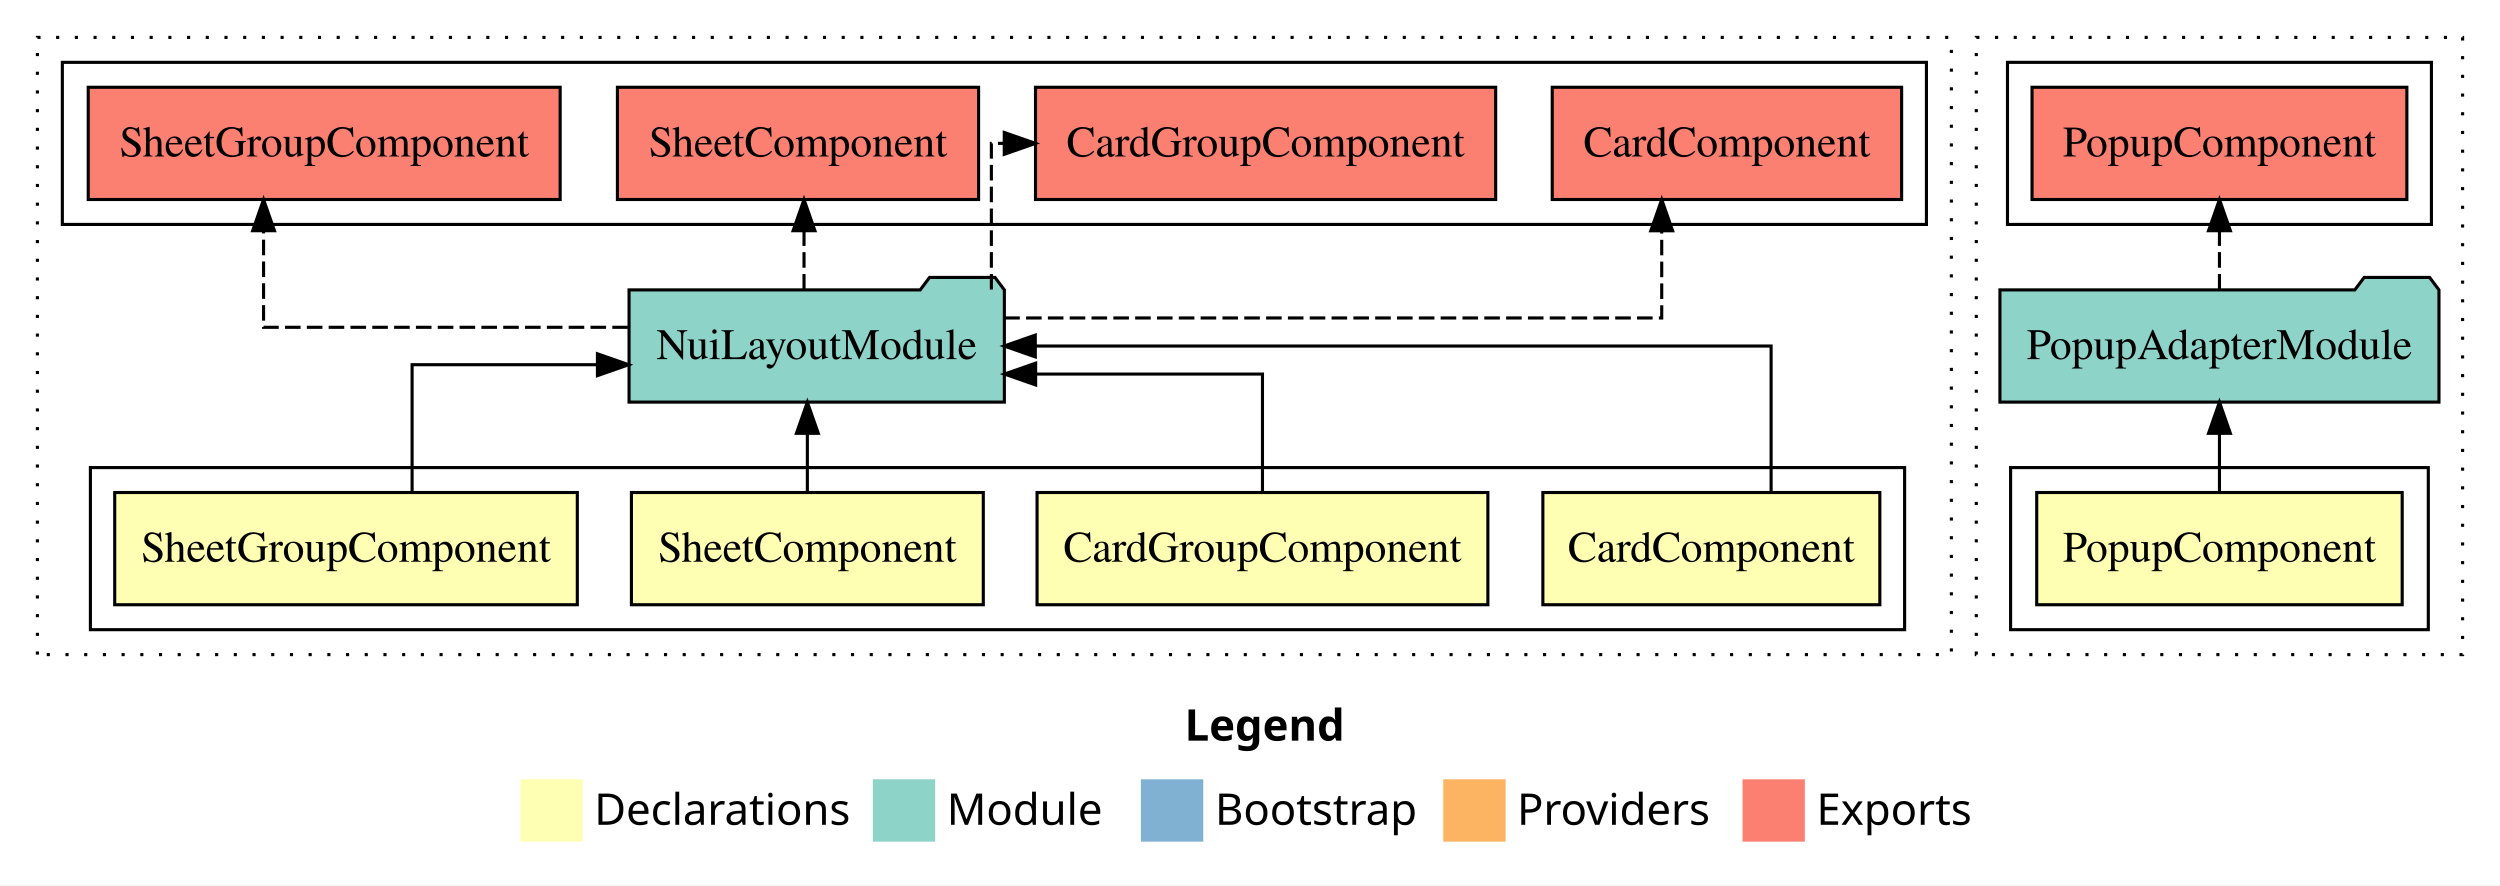
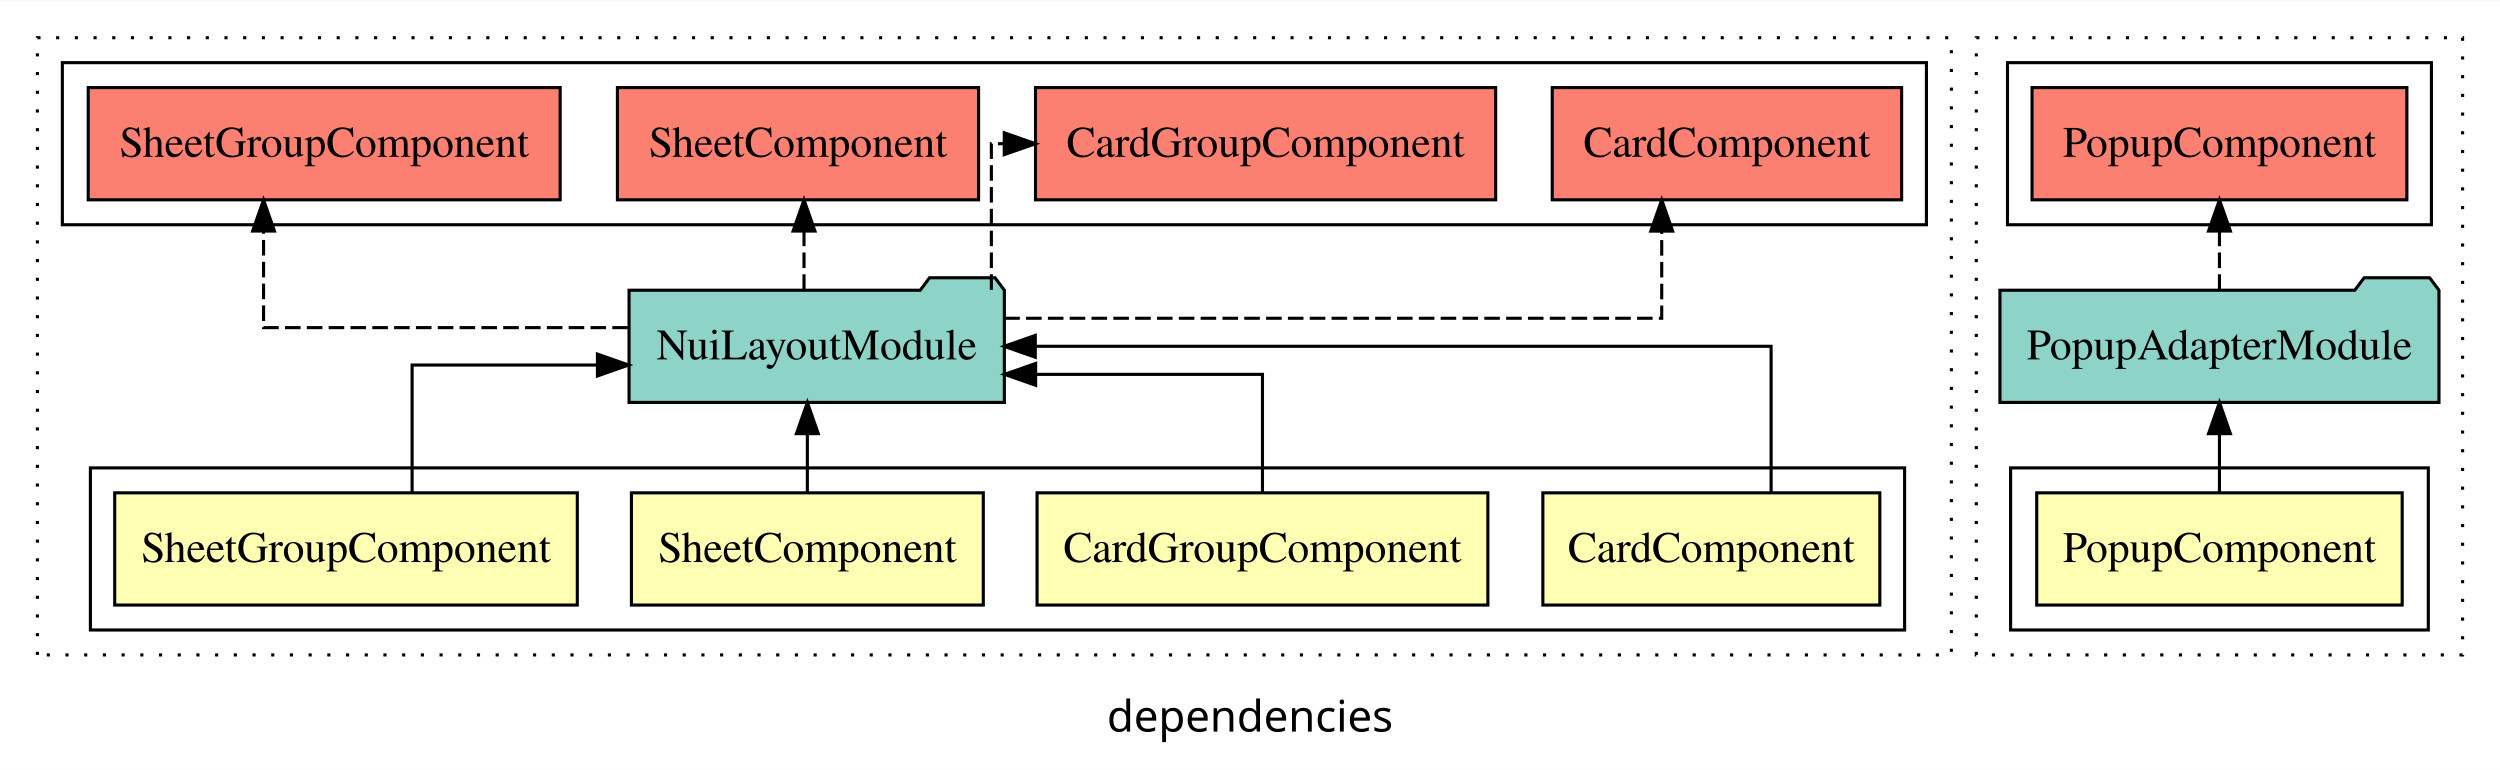
- <svg xmlns="http://www.w3.org/2000/svg" width="802pt" height="284pt" viewBox="0.00 0.00 802.00 284.00">
-   <g id="graph0" class="graph" transform="scale(1 1) rotate(0) translate(4 280)">
-     <polygon fill="white" stroke="transparent" points="-4,4 -4,-280 798,-280 798,4 -4,4" />
-     <text text-anchor="start" x="376.01" y="-42.4" font-family="sans-serif" font-weight="bold" font-size="14.00">Legend</text>
-     <polygon fill="#ffffb3" stroke="transparent" points="163,-10 163,-30 183,-30 183,-10 163,-10" />
-     <text text-anchor="start" x="186.63" y="-15.4" font-family="sans-serif" font-size="14.00">  Declarations</text>
-     <polygon fill="#8dd3c7" stroke="transparent" points="276,-10 276,-30 296,-30 296,-10 276,-10" />
-     <text text-anchor="start" x="299.73" y="-15.4" font-family="sans-serif" font-size="14.00">  Module</text>
-     <polygon fill="#80b1d3" stroke="transparent" points="362,-10 362,-30 382,-30 382,-10 362,-10" />
-     <text text-anchor="start" x="385.78" y="-15.4" font-family="sans-serif" font-size="14.00">  Bootstrap</text>
-     <polygon fill="#fdb462" stroke="transparent" points="459,-10 459,-30 479,-30 479,-10 459,-10" />
-     <text text-anchor="start" x="482.67" y="-15.4" font-family="sans-serif" font-size="14.00">  Providers</text>
-     <polygon fill="#fb8072" stroke="transparent" points="555,-10 555,-30 575,-30 575,-10 555,-10" />
-     <text text-anchor="start" x="578.73" y="-15.4" font-family="sans-serif" font-size="14.00">  Exports</text>
+ <svg xmlns="http://www.w3.org/2000/svg" width="802pt" height="247pt" viewBox="0.00 0.00 802.00 246.80">
+   <g id="graph0" class="graph" transform="scale(1 1) rotate(0) translate(4 242.8)">
+     <polygon fill="white" stroke="transparent" points="-4,4 -4,-242.8 798,-242.8 798,4 -4,4" />
+     <text text-anchor="middle" x="397" y="-8.2" font-family="sans-serif" font-size="14.00">dependencies</text>
    <g id="clust1" class="cluster">
-       <polygon fill="none" stroke="black" stroke-dasharray="1,5" points="8,-70 8,-268 622,-268 622,-70 8,-70" />
+       <polygon fill="none" stroke="black" stroke-dasharray="1,5" points="8,-32.8 8,-230.8 622,-230.8 622,-32.8 8,-32.8" />
    </g>
    <g id="clust2" class="cluster">
-       <polygon fill="none" stroke="black" points="25,-78 25,-130 607,-130 607,-78 25,-78" />
+       <polygon fill="none" stroke="black" points="25,-40.8 25,-92.8 607,-92.8 607,-40.8 25,-40.8" />
    </g>
    <g id="clust8" class="cluster">
-       <polygon fill="none" stroke="black" points="16,-208 16,-260 614,-260 614,-208 16,-208" />
+       <polygon fill="none" stroke="black" points="16,-170.8 16,-222.8 614,-222.8 614,-170.8 16,-170.8" />
    </g>
    <g id="clust11" class="cluster">
-       <polygon fill="none" stroke="black" stroke-dasharray="1,5" points="630,-70 630,-268 786,-268 786,-70 630,-70" />
+       <polygon fill="none" stroke="black" stroke-dasharray="1,5" points="630,-32.8 630,-230.8 786,-230.8 786,-32.8 630,-32.8" />
    </g>
    <g id="clust12" class="cluster">
-       <polygon fill="none" stroke="black" points="641,-78 641,-130 775,-130 775,-78 641,-78" />
+       <polygon fill="none" stroke="black" points="641,-40.8 641,-92.8 775,-92.8 775,-40.8 641,-40.8" />
    </g>
    <g id="clust15" class="cluster">
-       <polygon fill="none" stroke="black" points="640,-208 640,-260 776,-260 776,-208 640,-208" />
+       <polygon fill="none" stroke="black" points="640,-170.8 640,-222.8 776,-222.8 776,-170.8 640,-170.8" />
    </g>
    <g id="node1" class="node">
-       <polygon fill="#ffffb3" stroke="black" points="599.05,-122 490.95,-122 490.95,-86 599.05,-86 599.05,-122" />
-       <text text-anchor="middle" x="545" y="-99.8" font-family="Times,serif" font-size="14.00">CardComponent</text>
+       <polygon fill="#ffffb3" stroke="black" points="599.05,-84.8 490.95,-84.8 490.95,-48.8 599.05,-48.8 599.05,-84.8" />
+       <text text-anchor="middle" x="545" y="-62.6" font-family="Times,serif" font-size="14.00">CardComponent</text>
    </g>
    <g id="node5" class="node">
-       <polygon fill="#8dd3c7" stroke="black" points="318.2,-187 315.2,-191 294.2,-191 291.2,-187 197.8,-187 197.8,-151 318.2,-151 318.2,-187" />
-       <text text-anchor="middle" x="258" y="-164.8" font-family="Times,serif" font-size="14.00">NuiLayoutModule</text>
+       <polygon fill="#8dd3c7" stroke="black" points="318.2,-149.8 315.2,-153.8 294.2,-153.8 291.2,-149.8 197.8,-149.8 197.8,-113.8 318.2,-113.8 318.2,-149.8" />
+       <text text-anchor="middle" x="258" y="-127.6" font-family="Times,serif" font-size="14.00">NuiLayoutModule</text>
    </g>
    <g id="edge1" class="edge">
-       <path fill="none" stroke="black" d="M564.17,-122.11C564.17,-141.34 564.17,-169 564.17,-169 564.17,-169 328.12,-169 328.12,-169" />
-       <polygon fill="black" stroke="black" points="328.12,-165.5 318.12,-169 328.12,-172.5 328.12,-165.5" />
+       <path fill="none" stroke="black" d="M564.17,-84.91C564.17,-104.14 564.17,-131.8 564.17,-131.8 564.17,-131.8 328.12,-131.8 328.12,-131.8" />
+       <polygon fill="black" stroke="black" points="328.12,-128.3 318.12,-131.8 328.12,-135.3 328.12,-128.3" />
    </g>
    <g id="node2" class="node">
-       <polygon fill="#ffffb3" stroke="black" points="473.31,-122 328.69,-122 328.69,-86 473.31,-86 473.31,-122" />
-       <text text-anchor="middle" x="401" y="-99.8" font-family="Times,serif" font-size="14.00">CardGroupComponent</text>
+       <polygon fill="#ffffb3" stroke="black" points="473.31,-84.8 328.69,-84.8 328.69,-48.8 473.31,-48.8 473.31,-84.8" />
+       <text text-anchor="middle" x="401" y="-62.6" font-family="Times,serif" font-size="14.00">CardGroupComponent</text>
    </g>
    <g id="edge2" class="edge">
-       <path fill="none" stroke="black" d="M401,-122.03C401,-138.4 401,-160 401,-160 401,-160 328.23,-160 328.23,-160" />
-       <polygon fill="black" stroke="black" points="328.23,-156.5 318.23,-160 328.23,-163.5 328.23,-156.5" />
+       <path fill="none" stroke="black" d="M401,-84.83C401,-101.2 401,-122.8 401,-122.8 401,-122.8 328.23,-122.8 328.23,-122.8" />
+       <polygon fill="black" stroke="black" points="328.23,-119.3 318.23,-122.8 328.23,-126.3 328.23,-119.3" />
    </g>
    <g id="node3" class="node">
-       <polygon fill="#ffffb3" stroke="black" points="311.44,-122 198.56,-122 198.56,-86 311.44,-86 311.44,-122" />
-       <text text-anchor="middle" x="255" y="-99.8" font-family="Times,serif" font-size="14.00">SheetComponent</text>
+       <polygon fill="#ffffb3" stroke="black" points="311.44,-84.8 198.56,-84.8 198.56,-48.8 311.44,-48.8 311.44,-84.8" />
+       <text text-anchor="middle" x="255" y="-62.6" font-family="Times,serif" font-size="14.00">SheetComponent</text>
    </g>
    <g id="edge3" class="edge">
-       <path fill="none" stroke="black" d="M255,-122.11C255,-122.11 255,-140.99 255,-140.99" />
-       <polygon fill="black" stroke="black" points="251.5,-140.99 255,-150.99 258.5,-140.99 251.5,-140.99" />
+       <path fill="none" stroke="black" d="M255,-84.91C255,-84.91 255,-103.79 255,-103.79" />
+       <polygon fill="black" stroke="black" points="251.5,-103.79 255,-113.79 258.5,-103.79 251.5,-103.79" />
    </g>
    <g id="node4" class="node">
-       <polygon fill="#ffffb3" stroke="black" points="181.2,-122 32.8,-122 32.8,-86 181.2,-86 181.2,-122" />
-       <text text-anchor="middle" x="107" y="-99.8" font-family="Times,serif" font-size="14.00">SheetGroupComponent</text>
+       <polygon fill="#ffffb3" stroke="black" points="181.2,-84.8 32.8,-84.8 32.8,-48.8 181.2,-48.8 181.2,-84.8" />
+       <text text-anchor="middle" x="107" y="-62.6" font-family="Times,serif" font-size="14.00">SheetGroupComponent</text>
    </g>
    <g id="edge4" class="edge">
-       <path fill="none" stroke="black" d="M128.2,-122.02C128.2,-139.37 128.2,-163 128.2,-163 128.2,-163 187.66,-163 187.66,-163" />
-       <polygon fill="black" stroke="black" points="187.66,-166.5 197.66,-163 187.66,-159.5 187.66,-166.5" />
+       <path fill="none" stroke="black" d="M128.2,-84.82C128.2,-102.17 128.2,-125.8 128.2,-125.8 128.2,-125.8 187.66,-125.8 187.66,-125.8" />
+       <polygon fill="black" stroke="black" points="187.66,-129.3 197.66,-125.8 187.66,-122.3 187.66,-129.3" />
    </g>
    <g id="node6" class="node">
-       <polygon fill="#fb8072" stroke="black" points="606.04,-252 493.96,-252 493.96,-216 606.04,-216 606.04,-252" />
-       <text text-anchor="middle" x="550" y="-229.8" font-family="Times,serif" font-size="14.00">CardComponent </text>
+       <polygon fill="#fb8072" stroke="black" points="606.04,-214.8 493.96,-214.8 493.96,-178.8 606.04,-178.8 606.04,-214.8" />
+       <text text-anchor="middle" x="550" y="-192.6" font-family="Times,serif" font-size="14.00">CardComponent </text>
    </g>
    <g id="edge5" class="edge">
-       <path fill="none" stroke="black" stroke-dasharray="5,2" d="M318.16,-178C398.02,-178 529.08,-178 529.08,-178 529.08,-178 529.08,-205.97 529.08,-205.97" />
-       <polygon fill="black" stroke="black" points="525.58,-205.97 529.08,-215.97 532.58,-205.97 525.58,-205.97" />
+       <path fill="none" stroke="black" stroke-dasharray="5,2" d="M318.16,-140.8C398.02,-140.8 529.08,-140.8 529.08,-140.8 529.08,-140.8 529.08,-168.77 529.08,-168.77" />
+       <polygon fill="black" stroke="black" points="525.58,-168.77 529.08,-178.77 532.58,-168.77 525.58,-168.77" />
    </g>
    <g id="node7" class="node">
-       <polygon fill="#fb8072" stroke="black" points="475.81,-252 328.19,-252 328.19,-216 475.81,-216 475.81,-252" />
-       <text text-anchor="middle" x="402" y="-229.8" font-family="Times,serif" font-size="14.00">CardGroupComponent </text>
+       <polygon fill="#fb8072" stroke="black" points="475.81,-214.8 328.19,-214.8 328.19,-178.8 475.81,-178.8 475.81,-214.8" />
+       <text text-anchor="middle" x="402" y="-192.6" font-family="Times,serif" font-size="14.00">CardGroupComponent </text>
    </g>
    <g id="edge6" class="edge">
-       <path fill="none" stroke="black" stroke-dasharray="5,2" d="M314.03,-187.11C314.03,-206.34 314.03,-234 314.03,-234 314.03,-234 318.17,-234 318.17,-234" />
-       <polygon fill="black" stroke="black" points="318.17,-237.5 328.17,-234 318.17,-230.5 318.17,-237.5" />
+       <path fill="none" stroke="black" stroke-dasharray="5,2" d="M314.03,-149.91C314.03,-169.14 314.03,-196.8 314.03,-196.8 314.03,-196.8 318.17,-196.8 318.17,-196.8" />
+       <polygon fill="black" stroke="black" points="318.17,-200.3 328.17,-196.8 318.17,-193.3 318.17,-200.3" />
    </g>
    <g id="node8" class="node">
-       <polygon fill="#fb8072" stroke="black" points="309.93,-252 194.07,-252 194.07,-216 309.93,-216 309.93,-252" />
-       <text text-anchor="middle" x="252" y="-229.8" font-family="Times,serif" font-size="14.00">SheetComponent </text>
+       <polygon fill="#fb8072" stroke="black" points="309.93,-214.8 194.07,-214.8 194.07,-178.8 309.93,-178.8 309.93,-214.8" />
+       <text text-anchor="middle" x="252" y="-192.6" font-family="Times,serif" font-size="14.00">SheetComponent </text>
    </g>
    <g id="edge7" class="edge">
-       <path fill="none" stroke="black" stroke-dasharray="5,2" d="M253.93,-187.11C253.93,-187.11 253.93,-205.99 253.93,-205.99" />
-       <polygon fill="black" stroke="black" points="250.43,-205.99 253.93,-215.99 257.43,-205.99 250.43,-205.99" />
+       <path fill="none" stroke="black" stroke-dasharray="5,2" d="M253.93,-149.91C253.93,-149.91 253.93,-168.79 253.93,-168.79" />
+       <polygon fill="black" stroke="black" points="250.43,-168.79 253.93,-178.79 257.43,-168.79 250.43,-168.79" />
    </g>
    <g id="node9" class="node">
-       <polygon fill="#fb8072" stroke="black" points="175.7,-252 24.3,-252 24.3,-216 175.7,-216 175.7,-252" />
-       <text text-anchor="middle" x="100" y="-229.8" font-family="Times,serif" font-size="14.00">SheetGroupComponent </text>
+       <polygon fill="#fb8072" stroke="black" points="175.7,-214.8 24.3,-214.8 24.3,-178.8 175.7,-178.8 175.7,-214.8" />
+       <text text-anchor="middle" x="100" y="-192.6" font-family="Times,serif" font-size="14.00">SheetGroupComponent </text>
    </g>
    <g id="edge8" class="edge">
-       <path fill="none" stroke="black" stroke-dasharray="5,2" d="M197.43,-175C146.02,-175 80.55,-175 80.55,-175 80.55,-175 80.55,-205.98 80.55,-205.98" />
-       <polygon fill="black" stroke="black" points="77.05,-205.98 80.55,-215.98 84.05,-205.98 77.05,-205.98" />
+       <path fill="none" stroke="black" stroke-dasharray="5,2" d="M197.43,-137.8C146.02,-137.8 80.55,-137.8 80.55,-137.8 80.55,-137.8 80.55,-168.78 80.55,-168.78" />
+       <polygon fill="black" stroke="black" points="77.05,-168.78 80.55,-178.78 84.05,-168.78 77.05,-168.78" />
    </g>
    <g id="node10" class="node">
-       <polygon fill="#ffffb3" stroke="black" points="766.62,-122 649.38,-122 649.38,-86 766.62,-86 766.62,-122" />
-       <text text-anchor="middle" x="708" y="-99.8" font-family="Times,serif" font-size="14.00">PopupComponent</text>
+       <polygon fill="#ffffb3" stroke="black" points="766.62,-84.8 649.38,-84.8 649.38,-48.8 766.62,-48.8 766.62,-84.8" />
+       <text text-anchor="middle" x="708" y="-62.6" font-family="Times,serif" font-size="14.00">PopupComponent</text>
    </g>
    <g id="node11" class="node">
-       <polygon fill="#8dd3c7" stroke="black" points="778.42,-187 775.42,-191 754.42,-191 751.42,-187 637.58,-187 637.58,-151 778.42,-151 778.42,-187" />
-       <text text-anchor="middle" x="708" y="-164.8" font-family="Times,serif" font-size="14.00">PopupAdapterModule</text>
+       <polygon fill="#8dd3c7" stroke="black" points="778.42,-149.8 775.42,-153.8 754.42,-153.8 751.42,-149.8 637.58,-149.8 637.58,-113.8 778.42,-113.8 778.42,-149.8" />
+       <text text-anchor="middle" x="708" y="-127.6" font-family="Times,serif" font-size="14.00">PopupAdapterModule</text>
    </g>
    <g id="edge9" class="edge">
-       <path fill="none" stroke="black" d="M708,-122.11C708,-122.11 708,-140.99 708,-140.99" />
-       <polygon fill="black" stroke="black" points="704.5,-140.99 708,-150.99 711.5,-140.99 704.5,-140.99" />
+       <path fill="none" stroke="black" d="M708,-84.91C708,-84.91 708,-103.79 708,-103.79" />
+       <polygon fill="black" stroke="black" points="704.5,-103.79 708,-113.79 711.5,-103.79 704.5,-103.79" />
    </g>
    <g id="node12" class="node">
-       <polygon fill="#fb8072" stroke="black" points="768.12,-252 647.88,-252 647.88,-216 768.12,-216 768.12,-252" />
-       <text text-anchor="middle" x="708" y="-229.8" font-family="Times,serif" font-size="14.00">PopupComponent </text>
+       <polygon fill="#fb8072" stroke="black" points="768.12,-214.8 647.88,-214.8 647.88,-178.8 768.12,-178.8 768.12,-214.8" />
+       <text text-anchor="middle" x="708" y="-192.6" font-family="Times,serif" font-size="14.00">PopupComponent </text>
    </g>
    <g id="edge10" class="edge">
-       <path fill="none" stroke="black" stroke-dasharray="5,2" d="M708,-187.11C708,-187.11 708,-205.99 708,-205.99" />
-       <polygon fill="black" stroke="black" points="704.5,-205.99 708,-215.99 711.5,-205.99 704.5,-205.99" />
+       <path fill="none" stroke="black" stroke-dasharray="5,2" d="M708,-149.91C708,-149.91 708,-168.79 708,-168.79" />
+       <polygon fill="black" stroke="black" points="704.5,-168.79 708,-178.79 711.5,-168.79 704.5,-168.79" />
    </g>
  </g>
</svg>
